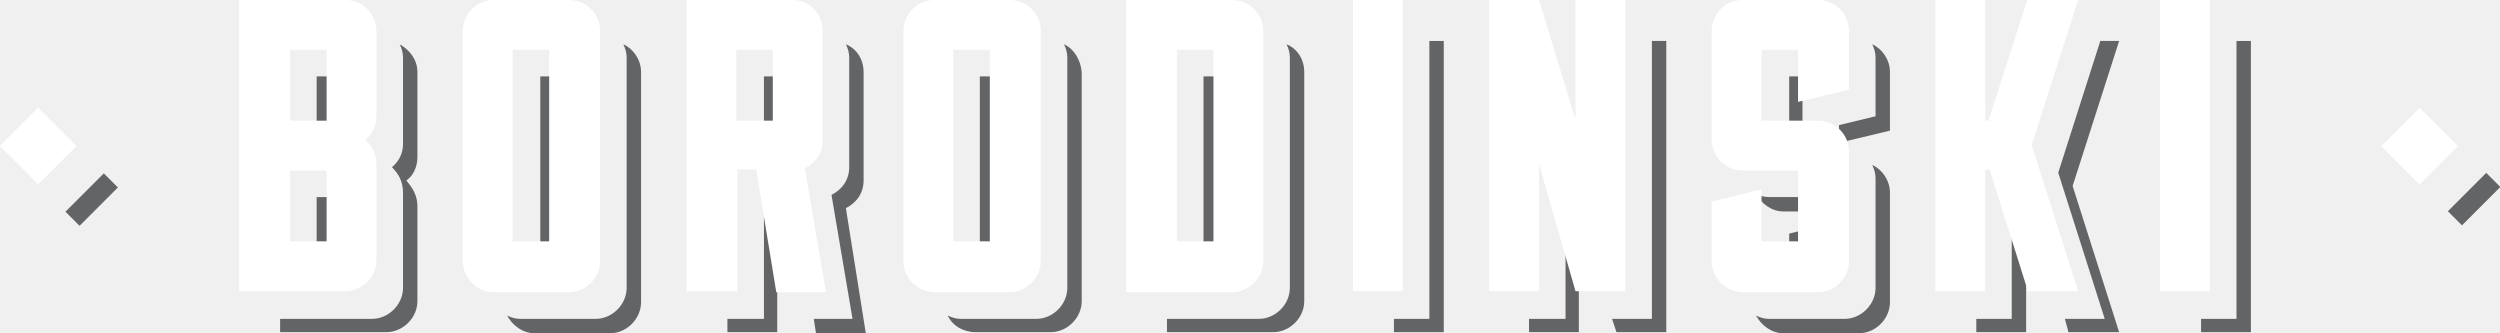
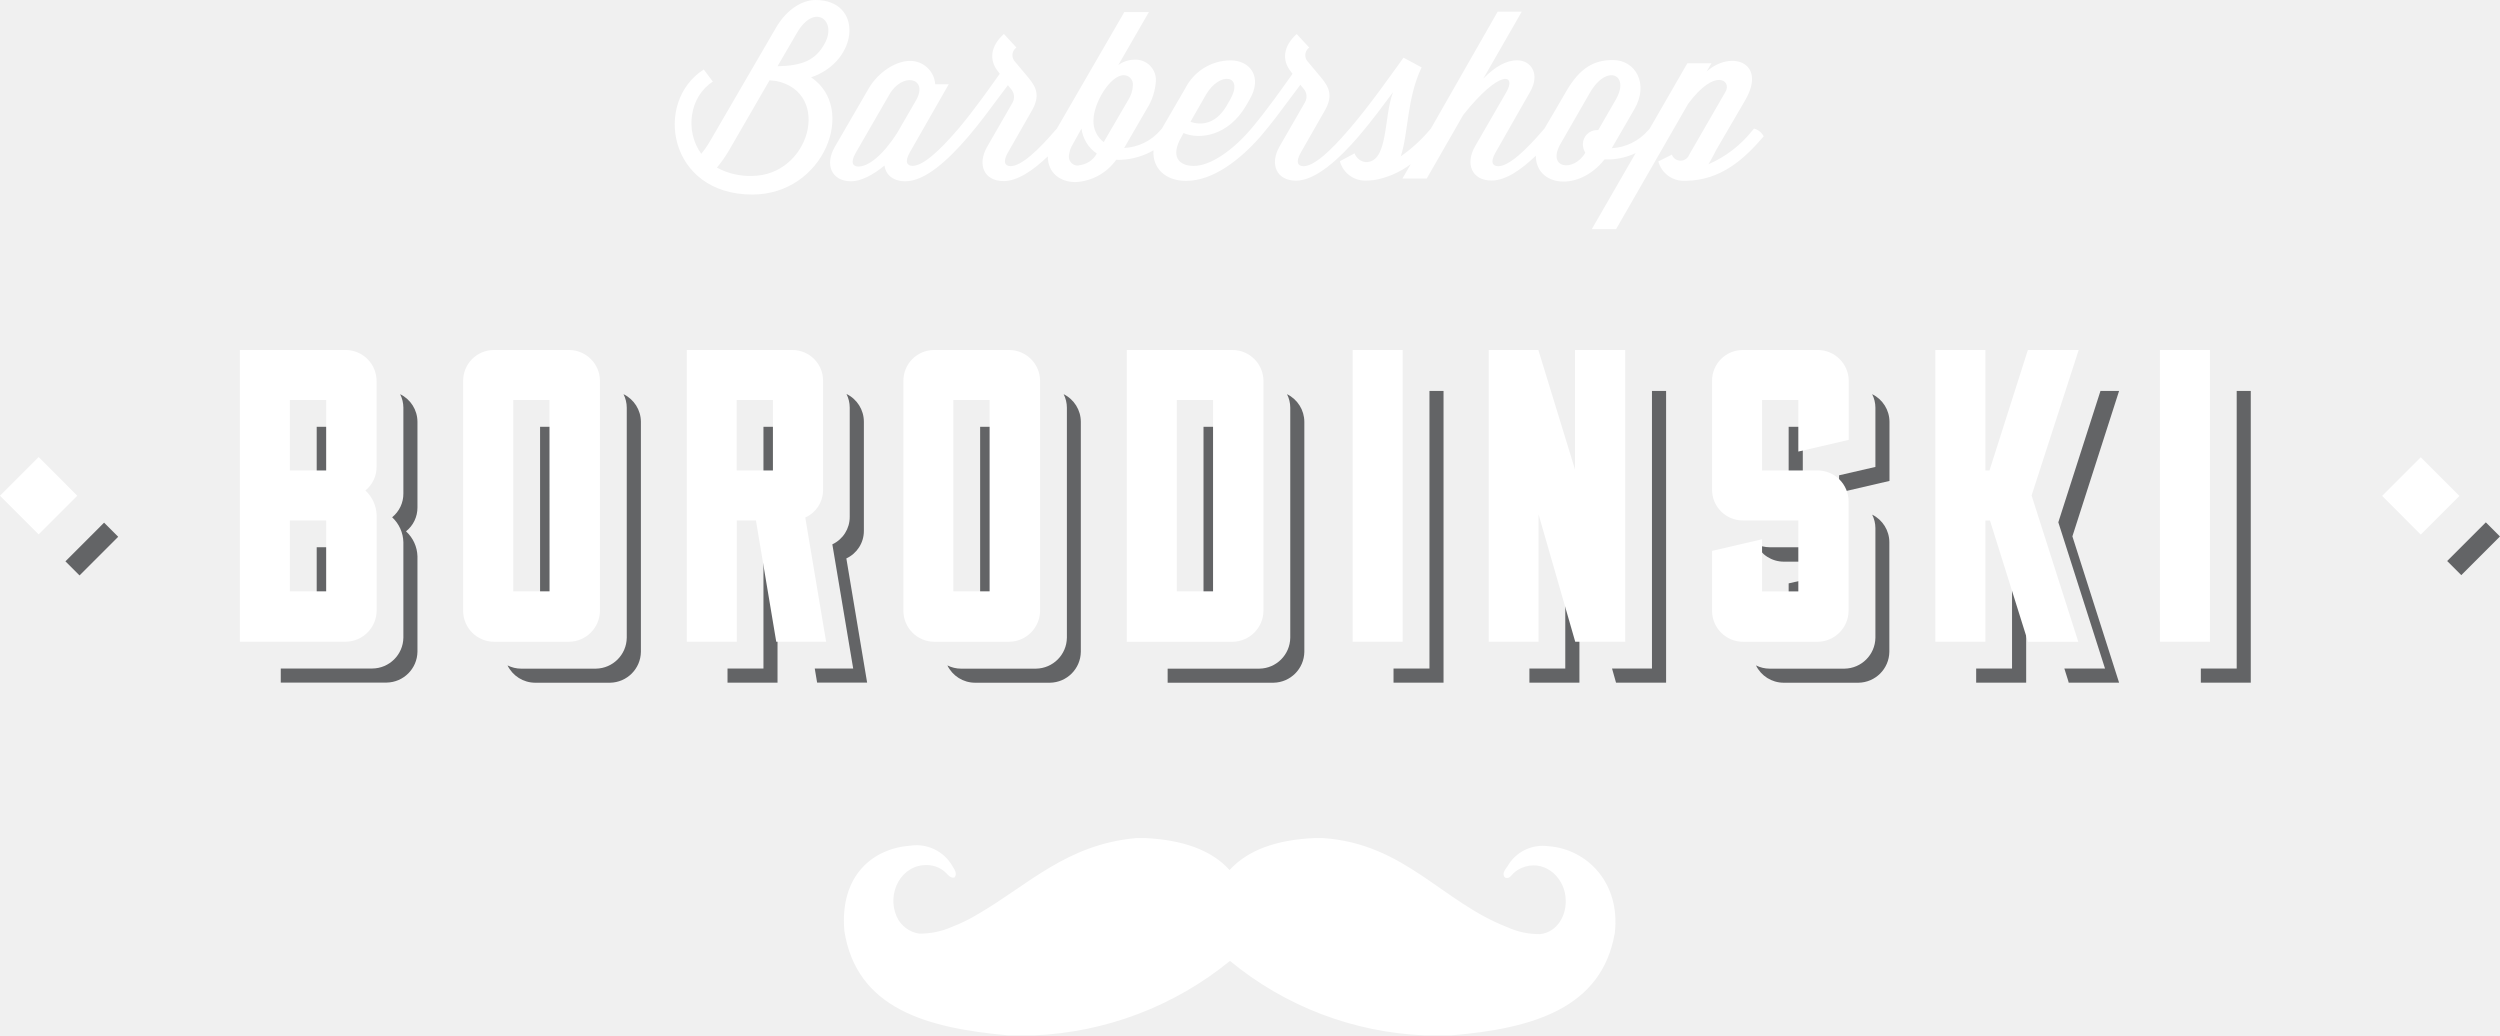
- <svg xmlns="http://www.w3.org/2000/svg" version="1.1" id="Layer_1" x="0px" y="0px" viewBox="0 0 225.8 30" style="enable-background:new 0 0 225.8 30;" xml:space="preserve">
-   <style type="text/css">
- 	.st0{fill:#FFFFFF;}
- 	.st1{fill:#636466;}
- </style>
-   <g>
-     <rect x="1" y="10.7" transform="matrix(0.7072 -0.7071 0.7071 0.7072 -8.2908 6.3276)" class="st0" width="4.9" height="4.9" />
-     <rect x="216.1" y="10.7" transform="matrix(0.7071 -0.7071 0.7071 0.7071 54.7086 158.446)" class="st0" width="4.9" height="4.9" />
-     <g>
-       <polygon class="st1" points="28.6,13.3 29.9,13.3 29.9,8.2 31.9,8.2 31.9,6.9 28.6,6.9   " />
-       <path class="st1" d="M37.7,14.2V6.5c0-1.1-0.7-2-1.6-2.5c0.2,0.4,0.3,0.8,0.3,1.2V13c0,0.9-0.4,1.6-1,2.1c0.6,0.6,1,1.3,1,2.3V26    c0,1.5-1.3,2.8-2.8,2.8h-8.3V30h9.6c1.5,0,2.8-1.3,2.8-2.8v-8.6c0-1-0.5-1.7-1-2.3C37.3,15.9,37.7,15.1,37.7,14.2z" />
-       <polygon class="st1" points="28.6,24.2 29.9,24.2 29.9,19.1 31.9,19.1 31.9,17.8 28.6,17.8   " />
-     </g>
-     <g>
-       <polygon class="st1" points="48.8,24.2 50.1,24.2 50.1,8.2 52.1,8.2 52.1,6.9 48.8,6.9   " />
-       <path class="st1" d="M56.3,4c0.2,0.4,0.3,0.8,0.3,1.2V26c0,1.5-1.3,2.8-2.8,2.8H47c-0.4,0-0.8-0.1-1.2-0.3    c0.5,0.9,1.4,1.6,2.5,1.6h6.8c1.5,0,2.8-1.3,2.8-2.8V6.5C57.9,5.4,57.2,4.4,56.3,4z" />
-     </g>
-     <g>
-       <polygon class="st1" points="69,13.3 70.2,13.3 70.2,8.2 72.2,8.2 72.2,6.9 69,6.9   " />
-       <path class="st1" d="M76.4,18.8c1-0.5,1.6-1.4,1.6-2.5V6.5c0-1.1-0.6-2.1-1.6-2.5c0.2,0.4,0.3,0.8,0.3,1.2v9.9    c0,1.1-0.6,2-1.6,2.5L77,28.8h-3.5l0.2,1.3h4.5L76.4,18.8z" />
-       <polygon class="st1" points="70.7,17.8 69,17.8 69,28.8 65.7,28.8 65.7,30 70.2,30 70.2,19.1 70.9,19.1   " />
-     </g>
-     <g>
-       <polygon class="st1" points="88.5,24.2 89.8,24.2 89.8,8.2 91.8,8.2 91.8,6.9 88.5,6.9   " />
-       <path class="st1" d="M96.1,4c0.2,0.4,0.3,0.8,0.3,1.2V26c0,1.5-1.3,2.8-2.8,2.8h-6.8c-0.4,0-0.8-0.1-1.2-0.3    C86,29.4,87,30,88.1,30h6.8c1.5,0,2.8-1.3,2.8-2.8V6.5C97.6,5.4,97,4.4,96.1,4z" />
-     </g>
-     <g>
-       <polygon class="st1" points="108.7,24.2 110,24.2 110,8.2 112,8.2 112,6.9 108.7,6.9   " />
-       <path class="st1" d="M116.2,4c0.2,0.4,0.3,0.8,0.3,1.2V26c0,1.5-1.3,2.8-2.8,2.8h-8.3V30h9.6c1.5,0,2.8-1.3,2.8-2.8V6.5    C117.8,5.4,117.2,4.4,116.2,4z" />
-     </g>
-     <polygon class="st1" points="129.1,3.7 129.1,28.8 125.9,28.8 125.9,30 130.4,30 130.4,3.7  " />
-     <g>
-       <polygon class="st1" points="149.2,3.7 149.2,28.8 145.6,28.8 146,30 150.5,30 150.5,3.7   " />
-       <polygon class="st1" points="141.4,17.2 141.4,28.8 138.1,28.8 138.1,30 142.6,30 142.6,21.7   " />
-     </g>
-     <g>
-       <path class="st1" d="M161.1,19.1h3.7v-1.3h-5c-0.4,0-0.9-0.1-1.2-0.3C159.1,18.4,160,19.1,161.1,19.1z" />
-       <polygon class="st1" points="162.8,20.8 161.6,21.1 161.6,24.2 162.8,24.2   " />
-       <path class="st1" d="M169.1,4c0.2,0.4,0.3,0.8,0.3,1.2v5.3l-3.3,0.8v1.6l4.6-1.1V6.5C170.7,5.4,170,4.4,169.1,4z" />
-       <path class="st1" d="M169.1,14.9c0.2,0.4,0.3,0.8,0.3,1.2V26c0,1.5-1.3,2.8-2.8,2.8h-6.8c-0.4,0-0.8-0.1-1.2-0.3    c0.5,0.9,1.4,1.6,2.5,1.6h6.8c1.5,0,2.8-1.3,2.8-2.8v-9.9C170.7,16.3,170,15.3,169.1,14.9z" />
-       <polygon class="st1" points="161.6,6.9 161.6,13.3 162.8,13.3 162.8,8.2 164.8,8.2 164.8,6.9   " />
-     </g>
-     <g>
-       <polygon class="st1" points="182.1,17.8 181.7,17.8 181.7,28.8 178.5,28.8 178.5,30 183,30 183,20.6   " />
-       <polygon class="st1" points="191.4,3.7 189.7,3.7 185.9,15.6 190.1,28.8 186.5,28.8 186.8,29.9 186.8,30 191.4,30 187.2,16.8       " />
-     </g>
-     <polygon class="st1" points="202,3.7 202,28.8 198.8,28.8 198.8,30 203.3,30 203.3,3.7  " />
-     <rect x="221" y="17.1" transform="matrix(0.707 -0.7072 0.7072 0.707 52.7518 163.2809)" class="st1" width="4.9" height="1.8" />
-     <rect x="5.8" y="17.1" transform="matrix(0.7071 -0.7071 0.7071 0.7071 -10.2805 11.1326)" class="st1" width="4.9" height="1.8" />
-     <g>
-       <path class="st0" d="M34,10.5c0,0.9-0.4,1.6-1,2.1c0.6,0.6,1,1.3,1,2.3v8.6c0,1.5-1.3,2.8-2.8,2.8h-9.6V0h9.6    C32.7,0,34,1.2,34,2.8V10.5z M29.5,4.5h-3.3v6.4h3.3V4.5z M29.5,15.4h-3.3v6.4h3.3V15.4z" />
-       <path class="st0" d="M51.4,0c1.5,0,2.8,1.2,2.8,2.8v20.8c0,1.5-1.3,2.8-2.8,2.8h-6.8c-1.5,0-2.8-1.3-2.8-2.8V2.8    c0-1.5,1.2-2.8,2.8-2.8H51.4z M49.6,4.5h-3.3v17.3h3.3V4.5z" />
-       <path class="st0" d="M70.1,26.3l-1.8-11h-1.7v11H62V0h9.6c1.5,0,2.7,1.2,2.7,2.8v9.9c0,1.1-0.6,2-1.6,2.5l1.9,11.2H70.1z     M69.8,4.5h-3.3v6.4h3.3V4.5z" />
-       <path class="st0" d="M91.2,0c1.5,0,2.8,1.2,2.8,2.8v20.8c0,1.5-1.3,2.8-2.8,2.8h-6.8c-1.5,0-2.8-1.3-2.8-2.8V2.8    c0-1.5,1.2-2.8,2.8-2.8H91.2z M89.4,4.5h-3.3v17.3h3.3V4.5z" />
-       <path class="st0" d="M111.3,0c1.5,0,2.8,1.2,2.8,2.8v20.8c0,1.5-1.3,2.8-2.8,2.8h-9.6V0H111.3z M109.6,4.5h-3.3v17.3h3.3V4.5z" />
-       <path class="st0" d="M122.2,0h4.5v26.3h-4.5V0z" />
-       <path class="st0" d="M146.8,0v26.3h-4.5L139,14.8v11.5h-4.5V0h4.5l3.3,10.8V0H146.8z" />
-       <path class="st0" d="M164.2,10.9c1.5,0,2.8,1.2,2.8,2.8v9.9c0,1.5-1.3,2.8-2.8,2.8h-6.8c-1.5,0-2.8-1.3-2.8-2.8v-5.4l4.5-1.1v4.7    h3.3v-6.4h-5c-1.5,0-2.8-1.2-2.8-2.8V2.8c0-1.5,1.2-2.8,2.8-2.8h6.8c1.5,0,2.8,1.2,2.8,2.8v5.3l-4.6,1.1V4.5h-3.3v6.4H164.2z" />
-       <path class="st0" d="M183.5,13.1l4.2,13.2h-4.6l0-0.2l-3.4-10.8h-0.4v11h-4.5V0h4.5v10.9h0.3L183.1,0h4.6L183.5,13.1z" />
-       <path class="st0" d="M195.1,0h4.5v26.3h-4.5V0z" />
-     </g>
-   </g>
+ <svg xmlns="http://www.w3.org/2000/svg" viewBox="0 0 369.44 153">
+   <path d="M119.86 11.43C127 9 127.59 0 120.51 0c-1.95 0-4.28 1.37-5.88 4.17L105 20.73a13.83 13.83 0 0 1-1.37 2c-2.46-3.39-1.74-8.45 1.71-10.67L104 10.27c-7.46 4.75-5.27 18.48 7.18 18.48 10.6-.01 15.52-12.75 8.68-17.32zM111.07 26a10.23 10.23 0 0 1-5.13-1.23 18.43 18.43 0 0 0 1.78-2.53l6-10.37 1 .1C123 13.72 119.69 26 111.07 26zm3.83-16.21l2.87-4.93c2.6-4.48 5.92-1.85 4.14 1.5-1.37 2.57-3.39 3.36-7.01 3.43z" fill="#fff" />
+   <path d="M259.21 19l-.24.27a16.74 16.74 0 0 1-6.5 5c.58-.92 1-1.92 1.47-2.67l3.93-6.74c3.32-5.64-2.05-7.53-5.68-4.28l.72-1.23h-3.56L243.79 19l-.24.27a7.66 7.66 0 0 1-5.37 2.63l3.35-5.78c2.16-3.73.17-7.25-3.18-7.25-2.74 0-4.86 1.09-6.91 4.65l-1.75 3-1.46 2.48-.19.22c-2.57 3-5.06 5.34-6.64 5.34-.79 0-1.23-.55-.41-2l5.13-9c1.54-2.7.07-4.65-1.92-4.65-1.54 0-3.18.85-5 2.7l5.68-9.89h-3.56L211.45 19l-.2.23A22.14 22.14 0 0 1 207 23.1c1.13-3.39.89-8.59 3.08-13.14l-2.67-1.44c-1.47 2-4.69 6.67-7.9 10.43l-.24.27c-2.57 3-5.06 5.34-6.64 5.34-.79 0-1.23-.55-.41-2l3.56-6.23c1.23-2.16.65-3.42-.51-4.82l-2-2.39a1.39 1.39 0 0 1 .09-2l.11-.09-1.85-2c-2 1.81-2.19 3.83-.92 5.47l.3.41c-1.57 2.22-3.69 5.23-6 8l-.24.27c-2.57 3-5.85 5.34-8.35 5.34-2.19 0-3.49-1.37-1.85-4.24l.34-.62c2.29 1 6.6.51 9.27-4.1l.51-.89c1.92-3.28.07-5.75-2.84-5.75a7.53 7.53 0 0 0-6.67 4.11L171.7 19l-.21.24a7.59 7.59 0 0 1-5.37 2.63l3.35-5.78a8.66 8.66 0 0 0 1.34-4.09A3 3 0 0 0 168 8.82h-.41a4.14 4.14 0 0 0-2.33.79l4.52-7.83h-3.63L156.18 19l-.19.21c-2.57 3-5.06 5.34-6.64 5.34-.79 0-1.23-.55-.41-2l3.56-6.23c1.23-2.16.65-3.42-.51-4.82l-2-2.39a1.39 1.39 0 0 1 .1-2l.11-.09-1.85-2c-2 1.81-2.19 3.83-.92 5.47l.31.41c-1.57 2.22-3.7 5.23-6 8l-.24.27c-2.57 3-5.06 5.34-6.64 5.34-.79 0-1.23-.55-.41-2l5.75-10.06h-2A3.7 3.7 0 0 0 134.44 9c-1.92 0-4.58 1.51-6.09 4.11l-5 8.62c-1.51 2.64-.44 5.06 2.43 5.06 1.44 0 3.22-.92 4.93-2.33.17 1.37 1.27 2.33 3.08 2.33 2.94 0 6.33-3.15 9.27-6.57 1.71-2 3-3.76 5.88-7.63l.48.58a1.75 1.75 0 0 1 .21 2l-3.76 6.53c-1.5 2.64-.44 5.06 2.43 5.06 2.06 0 4.34-1.55 6.54-3.65 0 2.43 1.81 3.8 4.11 3.8a7.87 7.87 0 0 0 6-3.3 6 6 0 0 0 .79 0 10.44 10.44 0 0 0 4.72-1.4c-.19 2.57 1.68 4.52 4.82 4.52 4 0 8-3.15 11-6.57 1.71-2 3-3.76 5.88-7.63l.48.58a1.75 1.75 0 0 1 .21 2l-3.76 6.53c-1.51 2.64-.44 5.06 2.43 5.06s6.33-3.15 9.27-6.57c2-2.33 3.8-4.82 5.06-6.5-1.4 3.7-.65 10.33-4 10.33a2 2 0 0 1-1.68-1.3L198 23.82a3.88 3.88 0 0 0 3.9 2.87 9.63 9.63 0 0 0 1-.07h.1a12.54 12.54 0 0 0 5.47-2.36l-1.22 2.12h3.59l5.4-9.41c5.48-6.88 7.9-6 6.36-3.35l-4.62 8c-1.51 2.63-.44 5.06 2.43 5.06 2.07 0 4.35-1.56 6.55-3.67 0 4.54 6.29 5.42 10.15.55h.79a9.8 9.8 0 0 0 3.81-.94l-6.48 11.24h3.59l10.64-18.51c4-5.41 6.47-3.42 5.54-1.81l-5.37 9.31a1.37 1.37 0 0 1-2.57 0l-2 1a3.88 3.88 0 0 0 3.9 2.87h.21c5.17-.1 8.55-3.18 11.46-6.57a2.25 2.25 0 0 0-1.42-1.15zm-81-5c2.05-3.52 5.68-2.94 3.56.75l-.51.89c-1.71 2.91-4 2.84-5.34 2.36zm-45.61 5.61c-2.16 3.39-4.28 5-5.75 5-.79 0-1.23-.55-.41-2l5-8.66c1.92-3.32 5.71-2.46 4 .75zm26.79 4.86a1.33 1.33 0 0 1-1.44-1.37 4 4 0 0 1 .62-1.85l1.25-2.25a5.23 5.23 0 0 0 2.26 3.69 3.34 3.34 0 0 1-2.7 1.74zM163.1 21a3.84 3.84 0 0 1-1.51-3.22c0-2.53 2.46-6.67 4.48-6.67a1.36 1.36 0 0 1 1.34 1.54 4.33 4.33 0 0 1-.68 2.12zm73.08-1.78H236a2.1 2.1 0 0 0-2.09 2.11 2.34 2.34 0 0 0 .34 1.2v.07c-1.68 2.87-5.75 2.33-3.63-1.37l2.7-4.69 1.68-2.92c2.5-4.24 5.92-2.57 3.76 1.13zM-.004 73.257l5.714-5.713 5.712 5.715-5.714 5.712zm352.023.026l5.714-5.713 5.713 5.715-5.715 5.712z" fill="#fff" />
+   <path fill="#636466" d="M46.8 73.48h2.08v-8.32h3.27v-2.09H46.8v10.41zM61.69 75V62.32a4.56 4.56 0 0 0-2.56-4.07 4.46 4.46 0 0 1 .48 2v12.68a4.47 4.47 0 0 1-1.66 3.51 5.2 5.2 0 0 1 1.66 3.69v14.1A4.63 4.63 0 0 1 55 98.79H41.49v2.08h15.64a4.63 4.63 0 0 0 4.56-4.56v-14.1A5.19 5.19 0 0 0 60 78.52 4.47 4.47 0 0 0 61.69 75z" />
+   <path fill="#636466" d="M46.8 91.34h2.08v-8.39h3.27v-2.08H46.8v10.47zm33.01 0h2.08V65.16h3.27v-2.09h-5.35v28.27z" />
+   <path d="M92.14 58.25a4.46 4.46 0 0 1 .48 2v34a4.63 4.63 0 0 1-4.56 4.56H77a4.5 4.5 0 0 1-2-.48 4.56 4.56 0 0 0 4.07 2.56h11.08a4.63 4.63 0 0 0 4.56-4.56v-34a4.57 4.57 0 0 0-2.57-4.08zm20.68 15.23h2.08v-8.32h3.28v-2.09h-5.36v10.41zm12.25 9.04a4.47 4.47 0 0 0 2.59-4.06V62.32a4.56 4.56 0 0 0-2.57-4.1 4.55 4.55 0 0 1 .48 2v16.15a4.46 4.46 0 0 1-2.57 4.07l3.08 18.35h-5.68l.35 2.08h7.39zm-9.42-1.65h-2.83v17.92h-5.31v2.09h7.39V82.95h1.1l-.35-2.08zm29.19 10.47h2.09V65.16h3.27v-2.09h-5.36v28.27z" fill="#636466" />
+   <path d="M157.18 58.25a4.45 4.45 0 0 1 .48 2v34a4.63 4.63 0 0 1-4.56 4.56H142a4.49 4.49 0 0 1-2-.48 4.56 4.56 0 0 0 4.07 2.56h11.09a4.63 4.63 0 0 0 4.56-4.56v-34a4.57 4.57 0 0 0-2.54-4.08zm20.67 33.09h2.09V65.16h3.27v-2.09h-5.36v28.27z" fill="#636466" />
+   <path d="M190.19 58.25a4.46 4.46 0 0 1 .48 2v34a4.63 4.63 0 0 1-4.56 4.56h-13.56v2.08h15.64a4.63 4.63 0 0 0 4.56-4.56v-34a4.57 4.57 0 0 0-2.56-4.08zm21.05-.48v41.02h-5.31v2.09h7.39V57.77h-2.08zm32.88 0v41.02h-5.9l.59 2.09h7.4V57.77h-2.09zm-12.81 22.18v18.84h-5.3v2.09h7.39V87.19l-2.09-7.24zM263.58 83h6.11v-2.13h-8.19a4.51 4.51 0 0 1-2-.48 4.53 4.53 0 0 0 4.08 2.61zm2.83 2.73l-2.09.48v5.13h2.09v-5.61zm10.25-27.48a4.46 4.46 0 0 1 .48 2V69l-5.37 1.24v2.56l7.45-1.73v-8.75a4.56 4.56 0 0 0-2.56-4.07z" fill="#636466" />
+   <path d="M276.66 76.05a4.46 4.46 0 0 1 .48 2v16.2a4.63 4.63 0 0 1-4.56 4.56h-11.09a4.5 4.5 0 0 1-2-.48 4.56 4.56 0 0 0 4.07 2.56h11.08a4.63 4.63 0 0 0 4.56-4.56V80.12a4.56 4.56 0 0 0-2.54-4.07zm-12.34-12.98v10.41h2.09v-8.32h3.27v-2.09h-5.36zm33.69 17.8h-.68v17.92h-5.3v2.09h7.39V85.35l-1.41-4.48zm15.14-23.1h-2.75l-6.23 19.41 6.9 21.61h-6.01l.58 1.84.06.25h7.45l-6.9-21.62 6.9-21.49zm17.38 0v41.02h-5.3v2.09h7.38V57.77h-2.08z" fill="#636466" />
+   <path d="M167.9 123.85h1.41c5.43.28 9.69 1.73 12.39 4.72 2.74-3 7-4.46 12.46-4.72h1.35c12.11.82 17.63 9.5 27.3 13.19a11.12 11.12 0 0 0 4.79 1c2.48-.27 4.06-2.78 3.74-5.58-.34-3-3.28-5.61-6.56-4.17a4.32 4.32 0 0 0-1.17.8c-.25.23-.53.83-1.17.61-.6-.5 0-1.23.31-1.65a6 6 0 0 1 6.07-3c5.63.4 10.67 5.34 9.81 12.82C236.71 149 226.53 152 214.46 153h-3.93a48.28 48.28 0 0 1-28.77-11 49.07 49.07 0 0 1-28.9 11H149c-12.16-1.07-22.44-4-24.23-15.46-.68-8.16 4.18-12.17 9.82-12.58a6.11 6.11 0 0 1 6.14 3c.28.46.8 1.17.31 1.72-.61.11-.91-.37-1.17-.61a4 4 0 0 0-2.82-1.23c-3.86-.14-6.08 4.15-4.54 7.61a4.33 4.33 0 0 0 3.37 2.52 11.69 11.69 0 0 0 4.79-1 23.84 23.84 0 0 0 3.87-1.9c7.35-4.26 13.1-10.31 23.36-11.22z" fill="#fff" />
+   <path fill="#636466" d="M361.634 82.906l5.713-5.714 2.086 2.085-5.713 5.715zM9.667 82.95l5.713-5.714 2.086 2.086-5.713 5.713z" />
+   <path d="M55.65 69A4.47 4.47 0 0 1 54 72.48a5.2 5.2 0 0 1 1.66 3.69v14.1a4.63 4.63 0 0 1-4.56 4.56H35.45V51.72h15.64a4.59 4.59 0 0 1 4.56 4.56zm-7.45-9.89h-5.36v10.41h5.36zm0 17.8h-5.36v10.47h5.36zm35.9-25.19a4.59 4.59 0 0 1 4.56 4.56v34a4.63 4.63 0 0 1-4.56 4.56H73a4.59 4.59 0 0 1-4.56-4.56v-34A4.55 4.55 0 0 1 73 51.72h11.1zm-2.9 7.39h-5.35v28.27h5.36zm33.51 35.72l-3-17.92h-2.83v17.92h-7.39V51.72h15.64a4.53 4.53 0 0 1 4.5 4.56v16.14a4.47 4.47 0 0 1-2.63 4.06l3.08 18.35zm-.49-35.72h-5.36v10.41h5.36zm34.92-7.39a4.59 4.59 0 0 1 4.56 4.56v34a4.63 4.63 0 0 1-4.56 4.56h-11.08a4.59 4.59 0 0 1-4.56-4.56v-34a4.55 4.55 0 0 1 4.5-4.56h11.1zm-2.9 7.39h-5.36v28.27h5.36zm35.91-7.39a4.59 4.59 0 0 1 4.56 4.56v34a4.63 4.63 0 0 1-4.56 4.56h-15.64V51.72zm-2.89 7.39h-5.36v28.27h5.36zm20.63-7.39h7.39v43.11h-7.39zm40.28 0v43.11h-7.39L227.36 76v18.83H220V51.72h7.33l5.42 17.67V51.72zm28.45 17.8a4.59 4.59 0 0 1 4.56 4.56v16.2a4.63 4.63 0 0 1-4.56 4.56h-11.08a4.59 4.59 0 0 1-4.54-4.56v-8.87l7.39-1.72v7.7h5.36V76.91h-8.19a4.55 4.55 0 0 1-4.56-4.54V56.28a4.55 4.55 0 0 1 4.54-4.56h11.1a4.59 4.59 0 0 1 4.56 4.56V65l-7.45 1.73v-7.62h-5.36v10.41zm31.6 3.7l6.9 21.62h-7.45l-.06-.25-5.54-17.67h-.68v17.91H286V51.72h7.39v17.8h.61l5.67-17.8h7.51zm18.97-21.5h7.39v43.11h-7.39z" fill="#fff" />
</svg>
